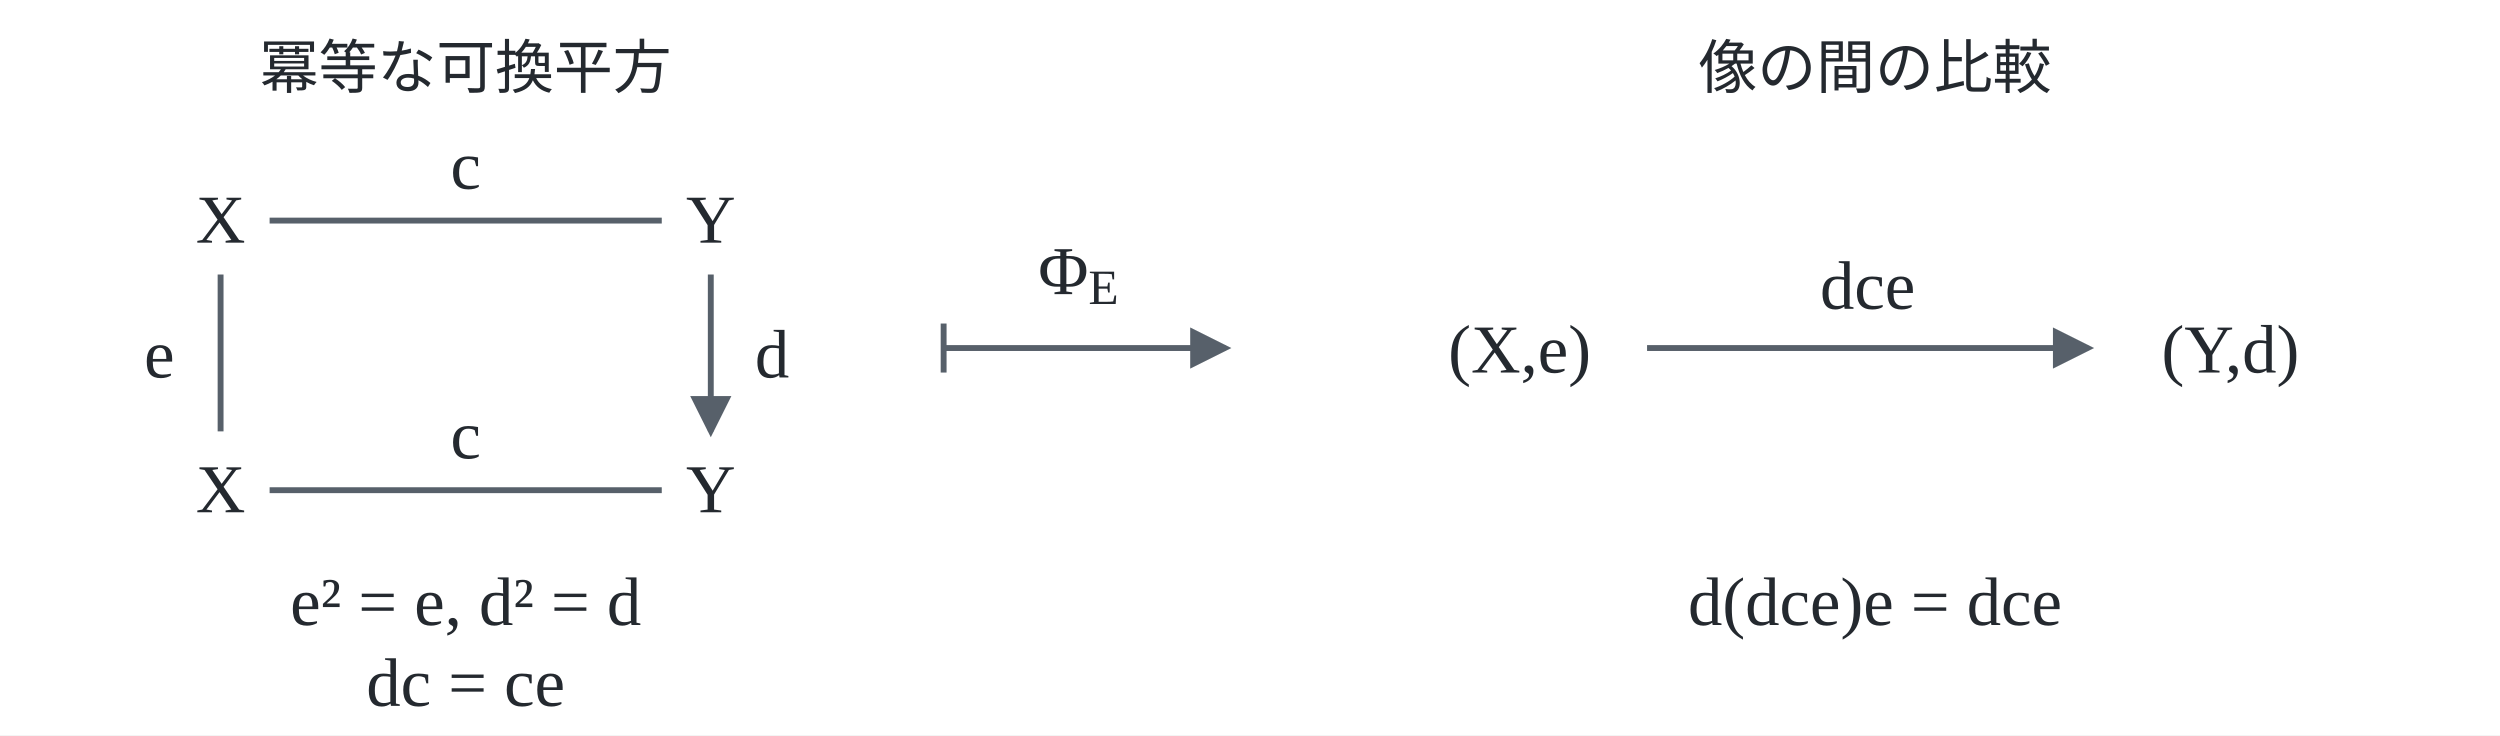
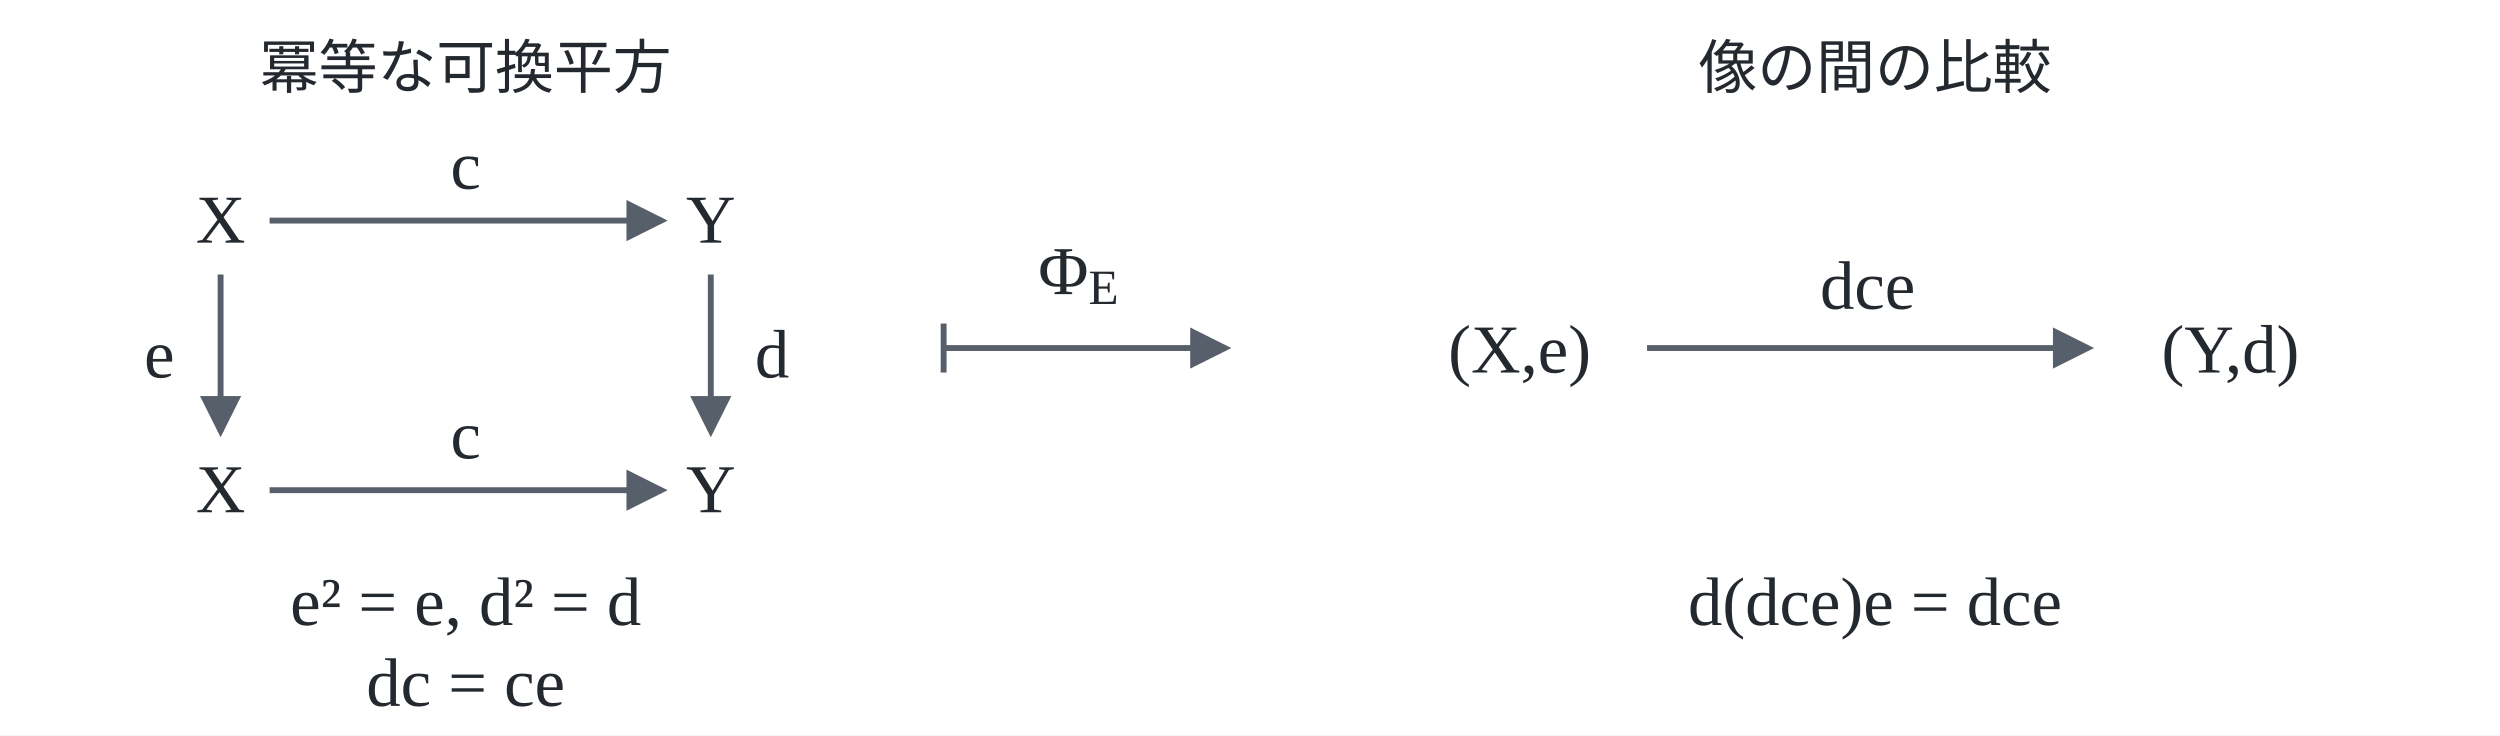
<svg xmlns="http://www.w3.org/2000/svg" width="1020" height="300" viewBox="0 0 1020 300" role="img" aria-labelledby="title desc">
  <defs>
    <marker id="arrow" markerWidth="7" markerHeight="7" refX="6" refY="3.5" orient="auto" markerUnits="strokeWidth">
      <path d="M0,0 L7,3.5 L0,7 Z" fill="#57606a" />
    </marker>
    <style>
      text { fill: #24292f; text-anchor: middle; }
      .heading { font: 24px -apple-system, BlinkMacSystemFont, 'Noto Sans JP', sans-serif; }
      .math { font: 28px 'Times New Roman', 'Noto Serif', serif; }
      .sub { font-size: 72%; baseline-shift: sub; }
      .arrow { fill: none; stroke: #57606a; stroke-width: 2.4; marker-end: url(#arrow); }
    </style>
  </defs>
  <rect width="1020" height="300" fill="white" />
  <text x="190" y="36" class="heading">冪等な可換平方</text>
  <text x="765" y="36" class="heading">像の間の比較</text>
-   <path d="M110,90 H270 M110,200 H270 M90,112 V176 M290,112 V176" class="arrow" />
+   <path d="M110,90 H270" class="arrow" />
+   <path d="M110,200 H270" class="arrow" />
+   <path d="M90,112 V176" class="arrow" />
+   <path d="M290,112 V176" class="arrow" />
  <g class="math">
    <text x="90" y="99">X</text>
    <text x="290" y="99">Y</text>
    <text x="90" y="209">X</text>
    <text x="290" y="209">Y</text>
    <text x="190" y="77">c</text>
    <text x="190" y="187">c</text>
    <text x="65" y="154">e</text>
    <text x="315" y="154">d</text>
    <text x="190" y="255">e² = e, d² = d</text>
    <text x="190" y="288">dc = ce</text>
  </g>
  <path d="M385,132 V152" stroke="#57606a" stroke-width="2.4" />
  <path d="M385,142 H500" class="arrow" />
  <text x="440" y="120" class="math">Φ<tspan class="sub">E</tspan>
  </text>
  <path d="M672,142 H852" class="arrow" />
  <g class="math">
    <text x="620" y="152">(X,e)</text>
    <text x="910" y="152">(Y,d)</text>
    <text x="762" y="126">dce</text>
    <text x="765" y="255">d(dce)e = dce</text>
  </g>
</svg>
